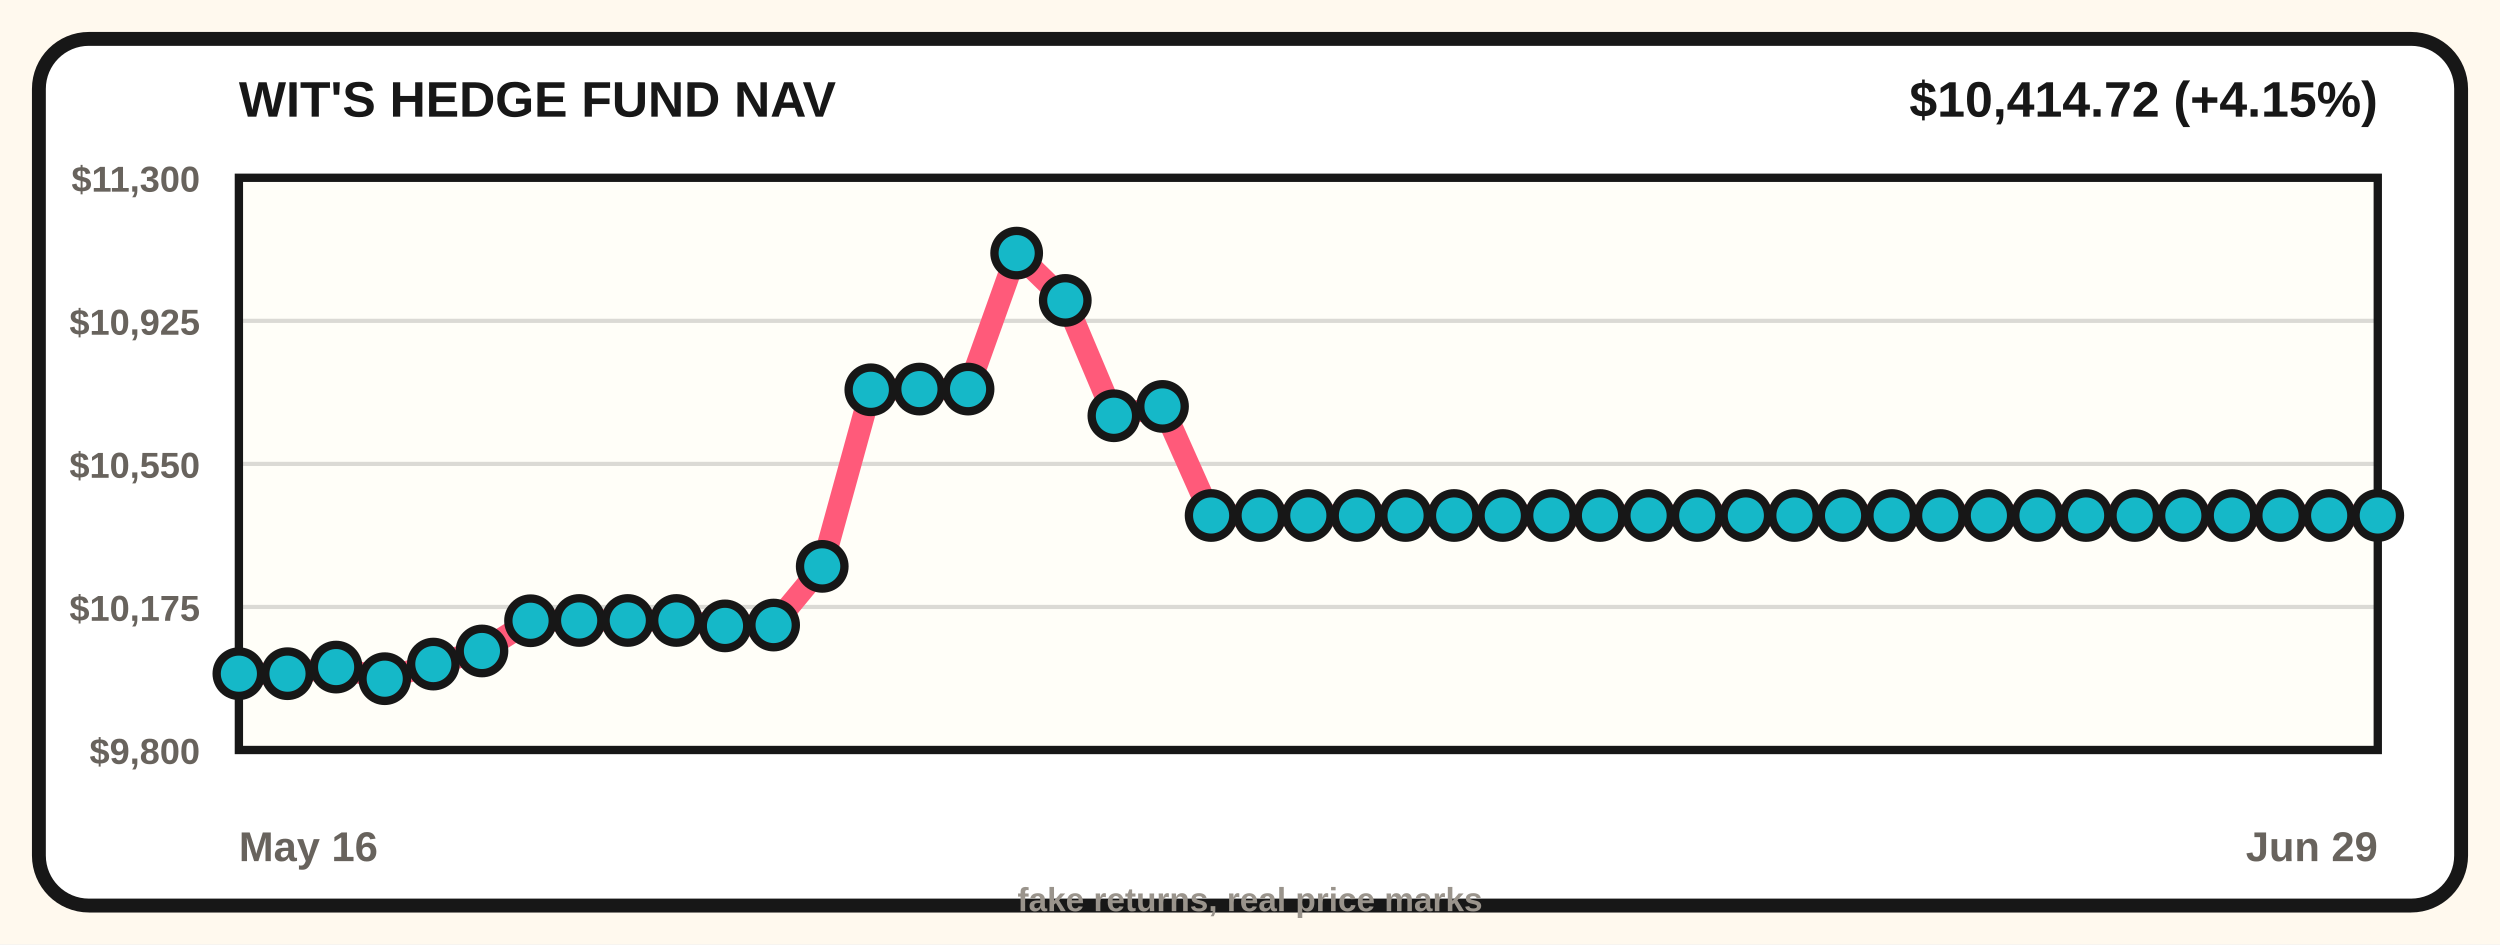
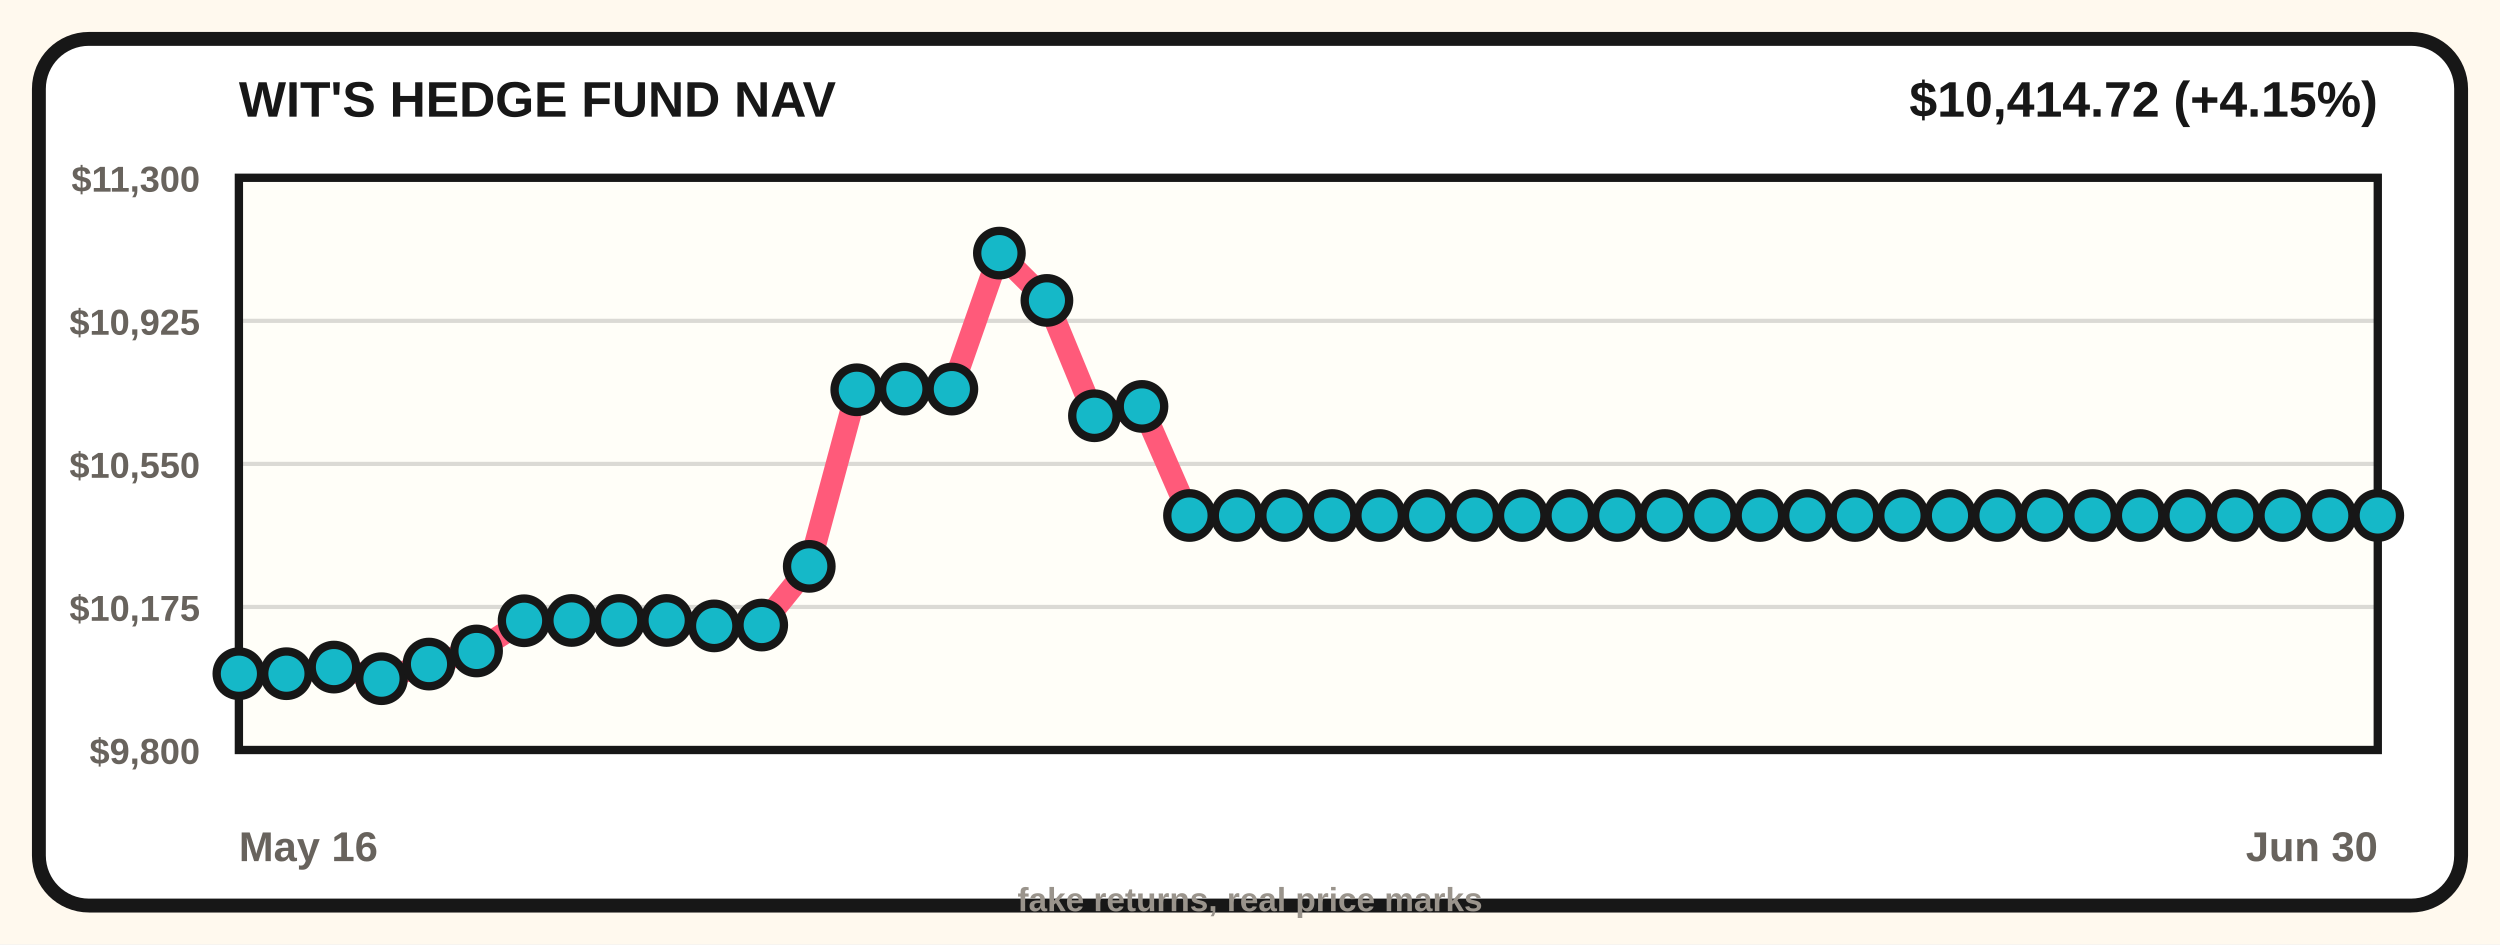
<svg xmlns="http://www.w3.org/2000/svg" width="900" height="340" viewBox="0 0 900 340" role="img" aria-label="Wit's Hedge Fund fake NAV chart">
  <rect width="900" height="340" fill="#fff9ee" />
  <rect x="14" y="14" width="872" height="312" rx="18" fill="#ffffff" stroke="#171717" stroke-width="5" />
  <rect x="86" y="64" width="770" height="206" fill="#fffef8" stroke="#171717" stroke-width="3" />
  <line x1="86" y1="270" x2="856" y2="270" stroke="#171717" stroke-width="1.5" opacity="0.16" />
  <text x="72" y="275" text-anchor="end" font-family="Arial, sans-serif" font-size="13" font-weight="800" fill="#68635d">$9,800</text>
  <line x1="86" y1="218.5" x2="856" y2="218.5" stroke="#171717" stroke-width="1.5" opacity="0.16" />
  <text x="72" y="223.5" text-anchor="end" font-family="Arial, sans-serif" font-size="13" font-weight="800" fill="#68635d">$10,175</text>
  <line x1="86" y1="167" x2="856" y2="167" stroke="#171717" stroke-width="1.5" opacity="0.16" />
  <text x="72" y="172" text-anchor="end" font-family="Arial, sans-serif" font-size="13" font-weight="800" fill="#68635d">$10,550</text>
  <line x1="86" y1="115.5" x2="856" y2="115.5" stroke="#171717" stroke-width="1.5" opacity="0.16" />
  <text x="72" y="120.5" text-anchor="end" font-family="Arial, sans-serif" font-size="13" font-weight="800" fill="#68635d">$10,925</text>
  <line x1="86" y1="64" x2="856" y2="64" stroke="#171717" stroke-width="1.5" opacity="0.16" />
  <text x="72" y="69" text-anchor="end" font-family="Arial, sans-serif" font-size="13" font-weight="800" fill="#68635d">$11,300</text>
-   <polyline points="86,242.53 103.5,242.53 121,240.15 138.5,244.33 156,239.07 173.5,234.35 191,223.47 208.5,223.37 226,223.37 243.5,223.37 261,225.32 278.5,225.02 296,203.89 313.5,140.32 331,140.07 348.5,140.07 366,91.12 383.5,108.15 401,149.67 418.5,146.31 436,185.58 453.5,185.58 471,185.58 488.5,185.58 506,185.58 523.5,185.58 541,185.58 558.5,185.58 576,185.58 593.5,185.58 611,185.58 628.5,185.58 646,185.58 663.5,185.58 681,185.58 698.5,185.58 716,185.58 733.5,185.58 751,185.58 768.5,185.58 786,185.58 803.5,185.58 821,185.58 838.5,185.58 856,185.58" fill="none" stroke="#ff5a7a" stroke-width="8" stroke-linecap="round" stroke-linejoin="round" />
+   <polyline points="86,242.53 103.11,242.53 120.22,240.15 137.33,244.33 154.44,239.07 171.56,234.35 188.67,223.47 205.78,223.37 222.89,223.37 240,223.37 257.11,225.32 274.22,225.02 291.33,203.89 308.44,140.32 325.56,140.07 342.67,140.07 359.78,91.12 376.89,108.15 394,149.67 411.11,146.31 428.22,185.58 445.33,185.58 462.44,185.58 479.56,185.58 496.67,185.58 513.78,185.58 530.89,185.58 548,185.58 565.11,185.58 582.22,185.58 599.33,185.58 616.44,185.58 633.56,185.58 650.67,185.58 667.78,185.58 684.89,185.58 702,185.58 719.11,185.58 736.22,185.58 753.33,185.58 770.44,185.58 787.56,185.58 804.67,185.58 821.78,185.58 838.89,185.58 856,185.58" fill="none" stroke="#ff5a7a" stroke-width="8" stroke-linecap="round" stroke-linejoin="round" />
  <circle cx="86" cy="242.53" r="8" fill="#15b8c8" stroke="#171717" stroke-width="3" />
-   <circle cx="103.5" cy="242.53" r="8" fill="#15b8c8" stroke="#171717" stroke-width="3" />
-   <circle cx="121" cy="240.15" r="8" fill="#15b8c8" stroke="#171717" stroke-width="3" />
-   <circle cx="138.5" cy="244.33" r="8" fill="#15b8c8" stroke="#171717" stroke-width="3" />
-   <circle cx="156" cy="239.07" r="8" fill="#15b8c8" stroke="#171717" stroke-width="3" />
-   <circle cx="173.5" cy="234.35" r="8" fill="#15b8c8" stroke="#171717" stroke-width="3" />
-   <circle cx="191" cy="223.47" r="8" fill="#15b8c8" stroke="#171717" stroke-width="3" />
-   <circle cx="208.5" cy="223.37" r="8" fill="#15b8c8" stroke="#171717" stroke-width="3" />
-   <circle cx="226" cy="223.37" r="8" fill="#15b8c8" stroke="#171717" stroke-width="3" />
-   <circle cx="243.5" cy="223.37" r="8" fill="#15b8c8" stroke="#171717" stroke-width="3" />
-   <circle cx="261" cy="225.32" r="8" fill="#15b8c8" stroke="#171717" stroke-width="3" />
-   <circle cx="278.5" cy="225.02" r="8" fill="#15b8c8" stroke="#171717" stroke-width="3" />
-   <circle cx="296" cy="203.89" r="8" fill="#15b8c8" stroke="#171717" stroke-width="3" />
-   <circle cx="313.5" cy="140.32" r="8" fill="#15b8c8" stroke="#171717" stroke-width="3" />
-   <circle cx="331" cy="140.07" r="8" fill="#15b8c8" stroke="#171717" stroke-width="3" />
-   <circle cx="348.5" cy="140.07" r="8" fill="#15b8c8" stroke="#171717" stroke-width="3" />
-   <circle cx="366" cy="91.12" r="8" fill="#15b8c8" stroke="#171717" stroke-width="3" />
-   <circle cx="383.5" cy="108.15" r="8" fill="#15b8c8" stroke="#171717" stroke-width="3" />
-   <circle cx="401" cy="149.67" r="8" fill="#15b8c8" stroke="#171717" stroke-width="3" />
-   <circle cx="418.5" cy="146.31" r="8" fill="#15b8c8" stroke="#171717" stroke-width="3" />
-   <circle cx="436" cy="185.58" r="8" fill="#15b8c8" stroke="#171717" stroke-width="3" />
-   <circle cx="453.5" cy="185.58" r="8" fill="#15b8c8" stroke="#171717" stroke-width="3" />
-   <circle cx="471" cy="185.58" r="8" fill="#15b8c8" stroke="#171717" stroke-width="3" />
-   <circle cx="488.5" cy="185.58" r="8" fill="#15b8c8" stroke="#171717" stroke-width="3" />
-   <circle cx="506" cy="185.58" r="8" fill="#15b8c8" stroke="#171717" stroke-width="3" />
-   <circle cx="523.5" cy="185.58" r="8" fill="#15b8c8" stroke="#171717" stroke-width="3" />
-   <circle cx="541" cy="185.58" r="8" fill="#15b8c8" stroke="#171717" stroke-width="3" />
-   <circle cx="558.5" cy="185.58" r="8" fill="#15b8c8" stroke="#171717" stroke-width="3" />
-   <circle cx="576" cy="185.58" r="8" fill="#15b8c8" stroke="#171717" stroke-width="3" />
-   <circle cx="593.5" cy="185.58" r="8" fill="#15b8c8" stroke="#171717" stroke-width="3" />
-   <circle cx="611" cy="185.58" r="8" fill="#15b8c8" stroke="#171717" stroke-width="3" />
-   <circle cx="628.5" cy="185.58" r="8" fill="#15b8c8" stroke="#171717" stroke-width="3" />
-   <circle cx="646" cy="185.58" r="8" fill="#15b8c8" stroke="#171717" stroke-width="3" />
-   <circle cx="663.5" cy="185.58" r="8" fill="#15b8c8" stroke="#171717" stroke-width="3" />
-   <circle cx="681" cy="185.58" r="8" fill="#15b8c8" stroke="#171717" stroke-width="3" />
-   <circle cx="698.5" cy="185.58" r="8" fill="#15b8c8" stroke="#171717" stroke-width="3" />
-   <circle cx="716" cy="185.58" r="8" fill="#15b8c8" stroke="#171717" stroke-width="3" />
-   <circle cx="733.5" cy="185.58" r="8" fill="#15b8c8" stroke="#171717" stroke-width="3" />
-   <circle cx="751" cy="185.58" r="8" fill="#15b8c8" stroke="#171717" stroke-width="3" />
-   <circle cx="768.5" cy="185.58" r="8" fill="#15b8c8" stroke="#171717" stroke-width="3" />
-   <circle cx="786" cy="185.58" r="8" fill="#15b8c8" stroke="#171717" stroke-width="3" />
-   <circle cx="803.5" cy="185.58" r="8" fill="#15b8c8" stroke="#171717" stroke-width="3" />
-   <circle cx="821" cy="185.58" r="8" fill="#15b8c8" stroke="#171717" stroke-width="3" />
-   <circle cx="838.5" cy="185.58" r="8" fill="#15b8c8" stroke="#171717" stroke-width="3" />
+   <circle cx="103.11" cy="242.53" r="8" fill="#15b8c8" stroke="#171717" stroke-width="3" />
+   <circle cx="120.22" cy="240.15" r="8" fill="#15b8c8" stroke="#171717" stroke-width="3" />
+   <circle cx="137.33" cy="244.33" r="8" fill="#15b8c8" stroke="#171717" stroke-width="3" />
+   <circle cx="154.44" cy="239.07" r="8" fill="#15b8c8" stroke="#171717" stroke-width="3" />
+   <circle cx="171.56" cy="234.35" r="8" fill="#15b8c8" stroke="#171717" stroke-width="3" />
+   <circle cx="188.67" cy="223.47" r="8" fill="#15b8c8" stroke="#171717" stroke-width="3" />
+   <circle cx="205.78" cy="223.37" r="8" fill="#15b8c8" stroke="#171717" stroke-width="3" />
+   <circle cx="222.89" cy="223.37" r="8" fill="#15b8c8" stroke="#171717" stroke-width="3" />
+   <circle cx="240" cy="223.37" r="8" fill="#15b8c8" stroke="#171717" stroke-width="3" />
+   <circle cx="257.11" cy="225.32" r="8" fill="#15b8c8" stroke="#171717" stroke-width="3" />
+   <circle cx="274.22" cy="225.02" r="8" fill="#15b8c8" stroke="#171717" stroke-width="3" />
+   <circle cx="291.33" cy="203.89" r="8" fill="#15b8c8" stroke="#171717" stroke-width="3" />
+   <circle cx="308.44" cy="140.32" r="8" fill="#15b8c8" stroke="#171717" stroke-width="3" />
+   <circle cx="325.56" cy="140.07" r="8" fill="#15b8c8" stroke="#171717" stroke-width="3" />
+   <circle cx="342.67" cy="140.07" r="8" fill="#15b8c8" stroke="#171717" stroke-width="3" />
+   <circle cx="359.78" cy="91.12" r="8" fill="#15b8c8" stroke="#171717" stroke-width="3" />
+   <circle cx="376.89" cy="108.15" r="8" fill="#15b8c8" stroke="#171717" stroke-width="3" />
+   <circle cx="394" cy="149.67" r="8" fill="#15b8c8" stroke="#171717" stroke-width="3" />
+   <circle cx="411.11" cy="146.31" r="8" fill="#15b8c8" stroke="#171717" stroke-width="3" />
+   <circle cx="428.22" cy="185.58" r="8" fill="#15b8c8" stroke="#171717" stroke-width="3" />
+   <circle cx="445.33" cy="185.58" r="8" fill="#15b8c8" stroke="#171717" stroke-width="3" />
+   <circle cx="462.44" cy="185.58" r="8" fill="#15b8c8" stroke="#171717" stroke-width="3" />
+   <circle cx="479.56" cy="185.58" r="8" fill="#15b8c8" stroke="#171717" stroke-width="3" />
+   <circle cx="496.67" cy="185.58" r="8" fill="#15b8c8" stroke="#171717" stroke-width="3" />
+   <circle cx="513.78" cy="185.58" r="8" fill="#15b8c8" stroke="#171717" stroke-width="3" />
+   <circle cx="530.89" cy="185.58" r="8" fill="#15b8c8" stroke="#171717" stroke-width="3" />
+   <circle cx="548" cy="185.58" r="8" fill="#15b8c8" stroke="#171717" stroke-width="3" />
+   <circle cx="565.11" cy="185.58" r="8" fill="#15b8c8" stroke="#171717" stroke-width="3" />
+   <circle cx="582.22" cy="185.58" r="8" fill="#15b8c8" stroke="#171717" stroke-width="3" />
+   <circle cx="599.33" cy="185.58" r="8" fill="#15b8c8" stroke="#171717" stroke-width="3" />
+   <circle cx="616.44" cy="185.58" r="8" fill="#15b8c8" stroke="#171717" stroke-width="3" />
+   <circle cx="633.56" cy="185.58" r="8" fill="#15b8c8" stroke="#171717" stroke-width="3" />
+   <circle cx="650.67" cy="185.58" r="8" fill="#15b8c8" stroke="#171717" stroke-width="3" />
+   <circle cx="667.78" cy="185.58" r="8" fill="#15b8c8" stroke="#171717" stroke-width="3" />
+   <circle cx="684.89" cy="185.58" r="8" fill="#15b8c8" stroke="#171717" stroke-width="3" />
+   <circle cx="702" cy="185.58" r="8" fill="#15b8c8" stroke="#171717" stroke-width="3" />
+   <circle cx="719.11" cy="185.58" r="8" fill="#15b8c8" stroke="#171717" stroke-width="3" />
+   <circle cx="736.22" cy="185.58" r="8" fill="#15b8c8" stroke="#171717" stroke-width="3" />
+   <circle cx="753.33" cy="185.58" r="8" fill="#15b8c8" stroke="#171717" stroke-width="3" />
+   <circle cx="770.44" cy="185.58" r="8" fill="#15b8c8" stroke="#171717" stroke-width="3" />
+   <circle cx="787.56" cy="185.58" r="8" fill="#15b8c8" stroke="#171717" stroke-width="3" />
+   <circle cx="804.67" cy="185.58" r="8" fill="#15b8c8" stroke="#171717" stroke-width="3" />
+   <circle cx="821.78" cy="185.58" r="8" fill="#15b8c8" stroke="#171717" stroke-width="3" />
+   <circle cx="838.89" cy="185.58" r="8" fill="#15b8c8" stroke="#171717" stroke-width="3" />
  <circle cx="856" cy="185.58" r="8" fill="#15b8c8" stroke="#171717" stroke-width="3" />
  <text x="86" y="42" font-family="Arial, sans-serif" font-size="18" font-weight="900" fill="#171717">WIT'S HEDGE FUND NAV</text>
  <text x="856" y="42" text-anchor="end" font-family="Arial, sans-serif" font-size="18" font-weight="900" fill="#171717">$10,414.72 (+4.15%)</text>
  <text x="86" y="310" text-anchor="start" font-family="Arial, sans-serif" font-size="15" font-weight="900" fill="#68635d">May 16</text>
-   <text x="856" y="310" text-anchor="end" font-family="Arial, sans-serif" font-size="15" font-weight="900" fill="#68635d">Jun 29</text>
+   <text x="856" y="310" text-anchor="end" font-family="Arial, sans-serif" font-size="15" font-weight="900" fill="#68635d">Jun 30</text>
  <text x="450" y="328" text-anchor="middle" font-family="Arial, sans-serif" font-size="12" font-weight="800" fill="#9a948c">fake returns, real price marks</text>
</svg>
